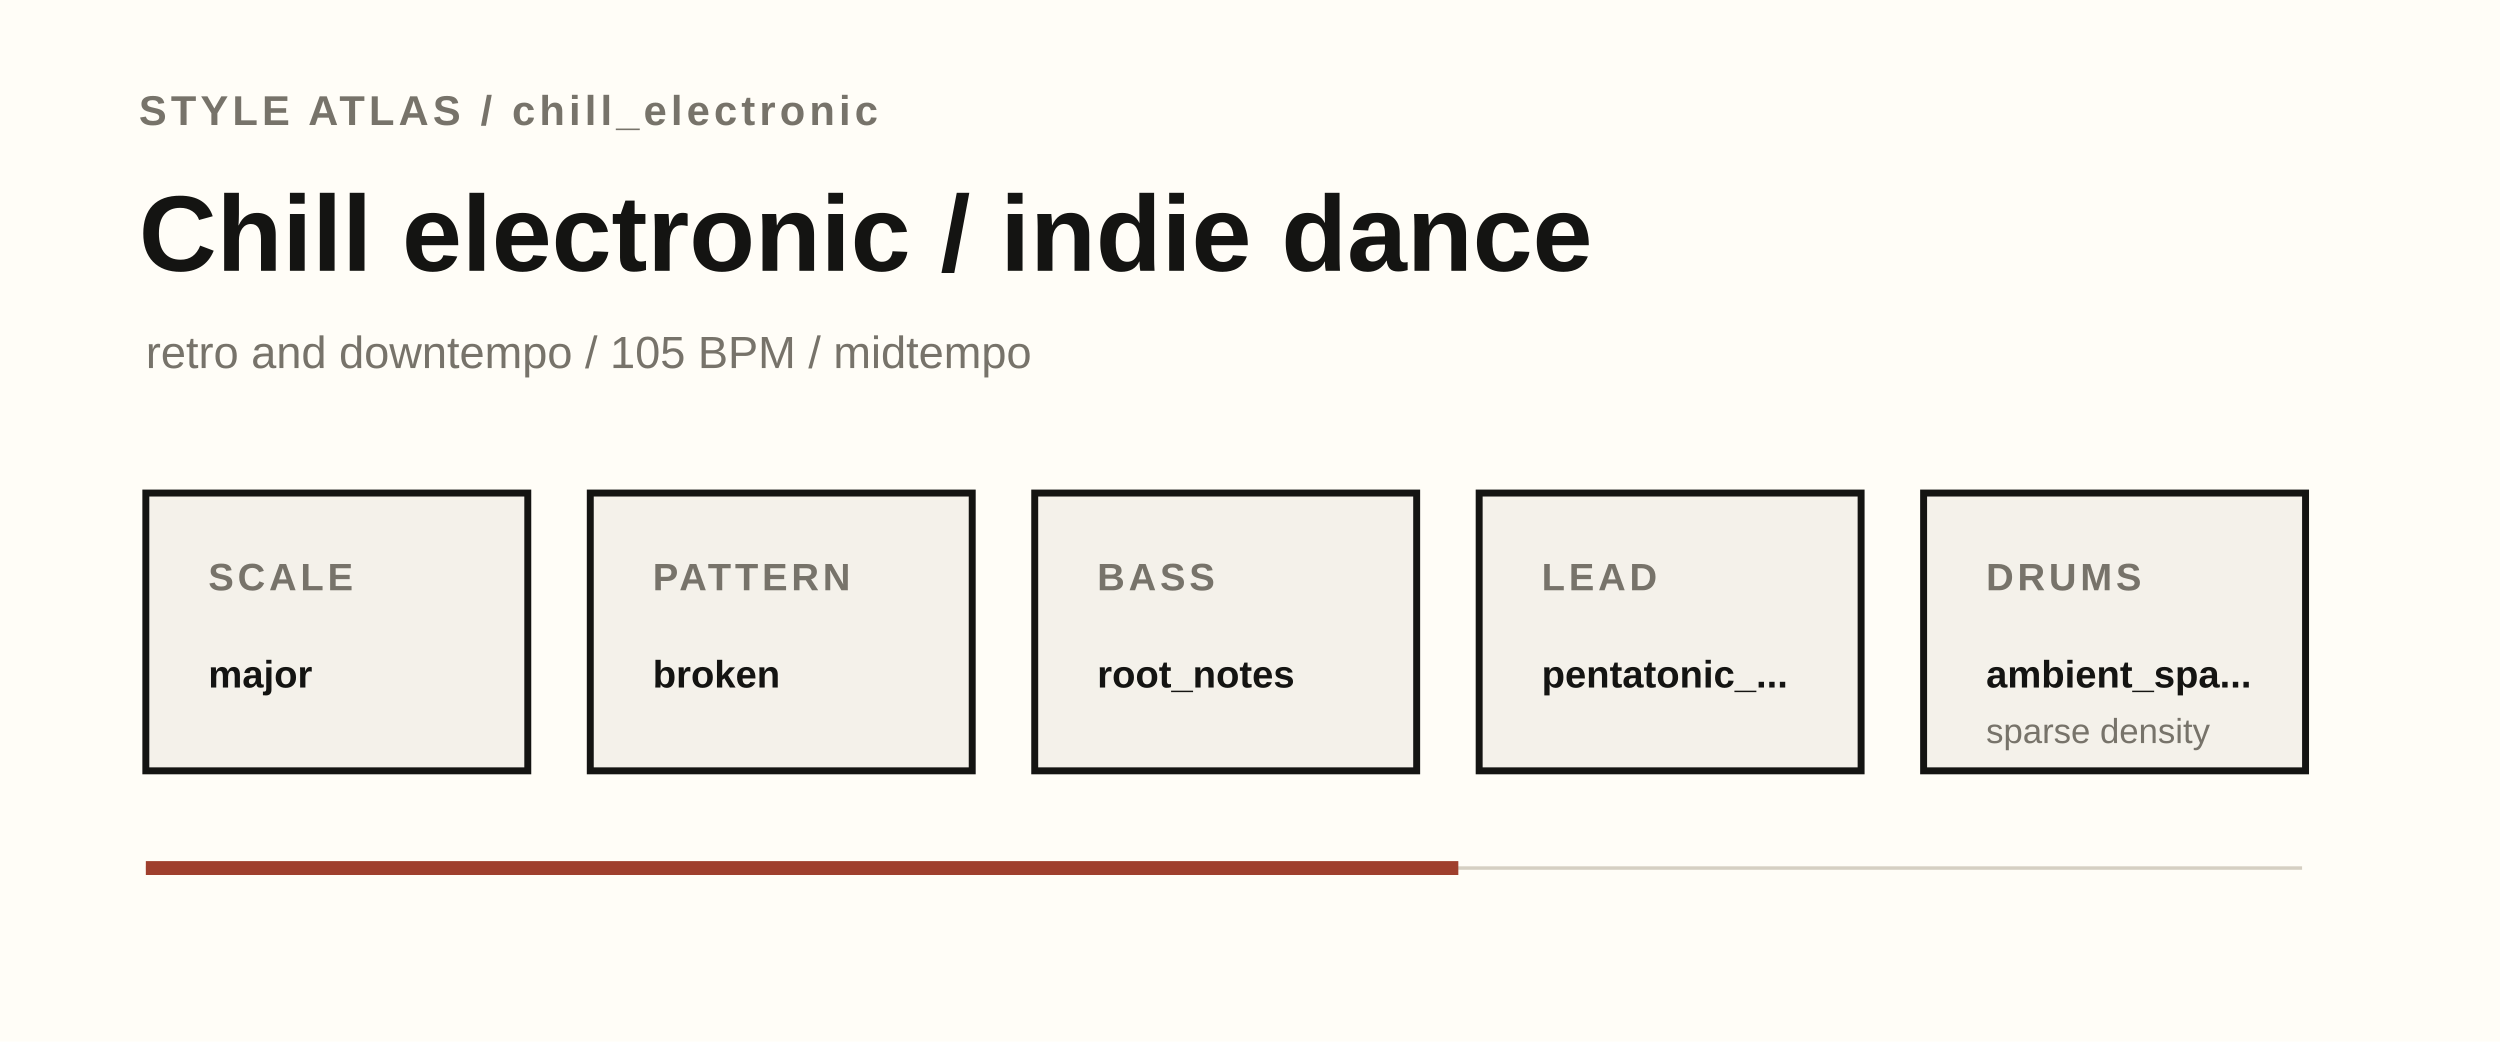
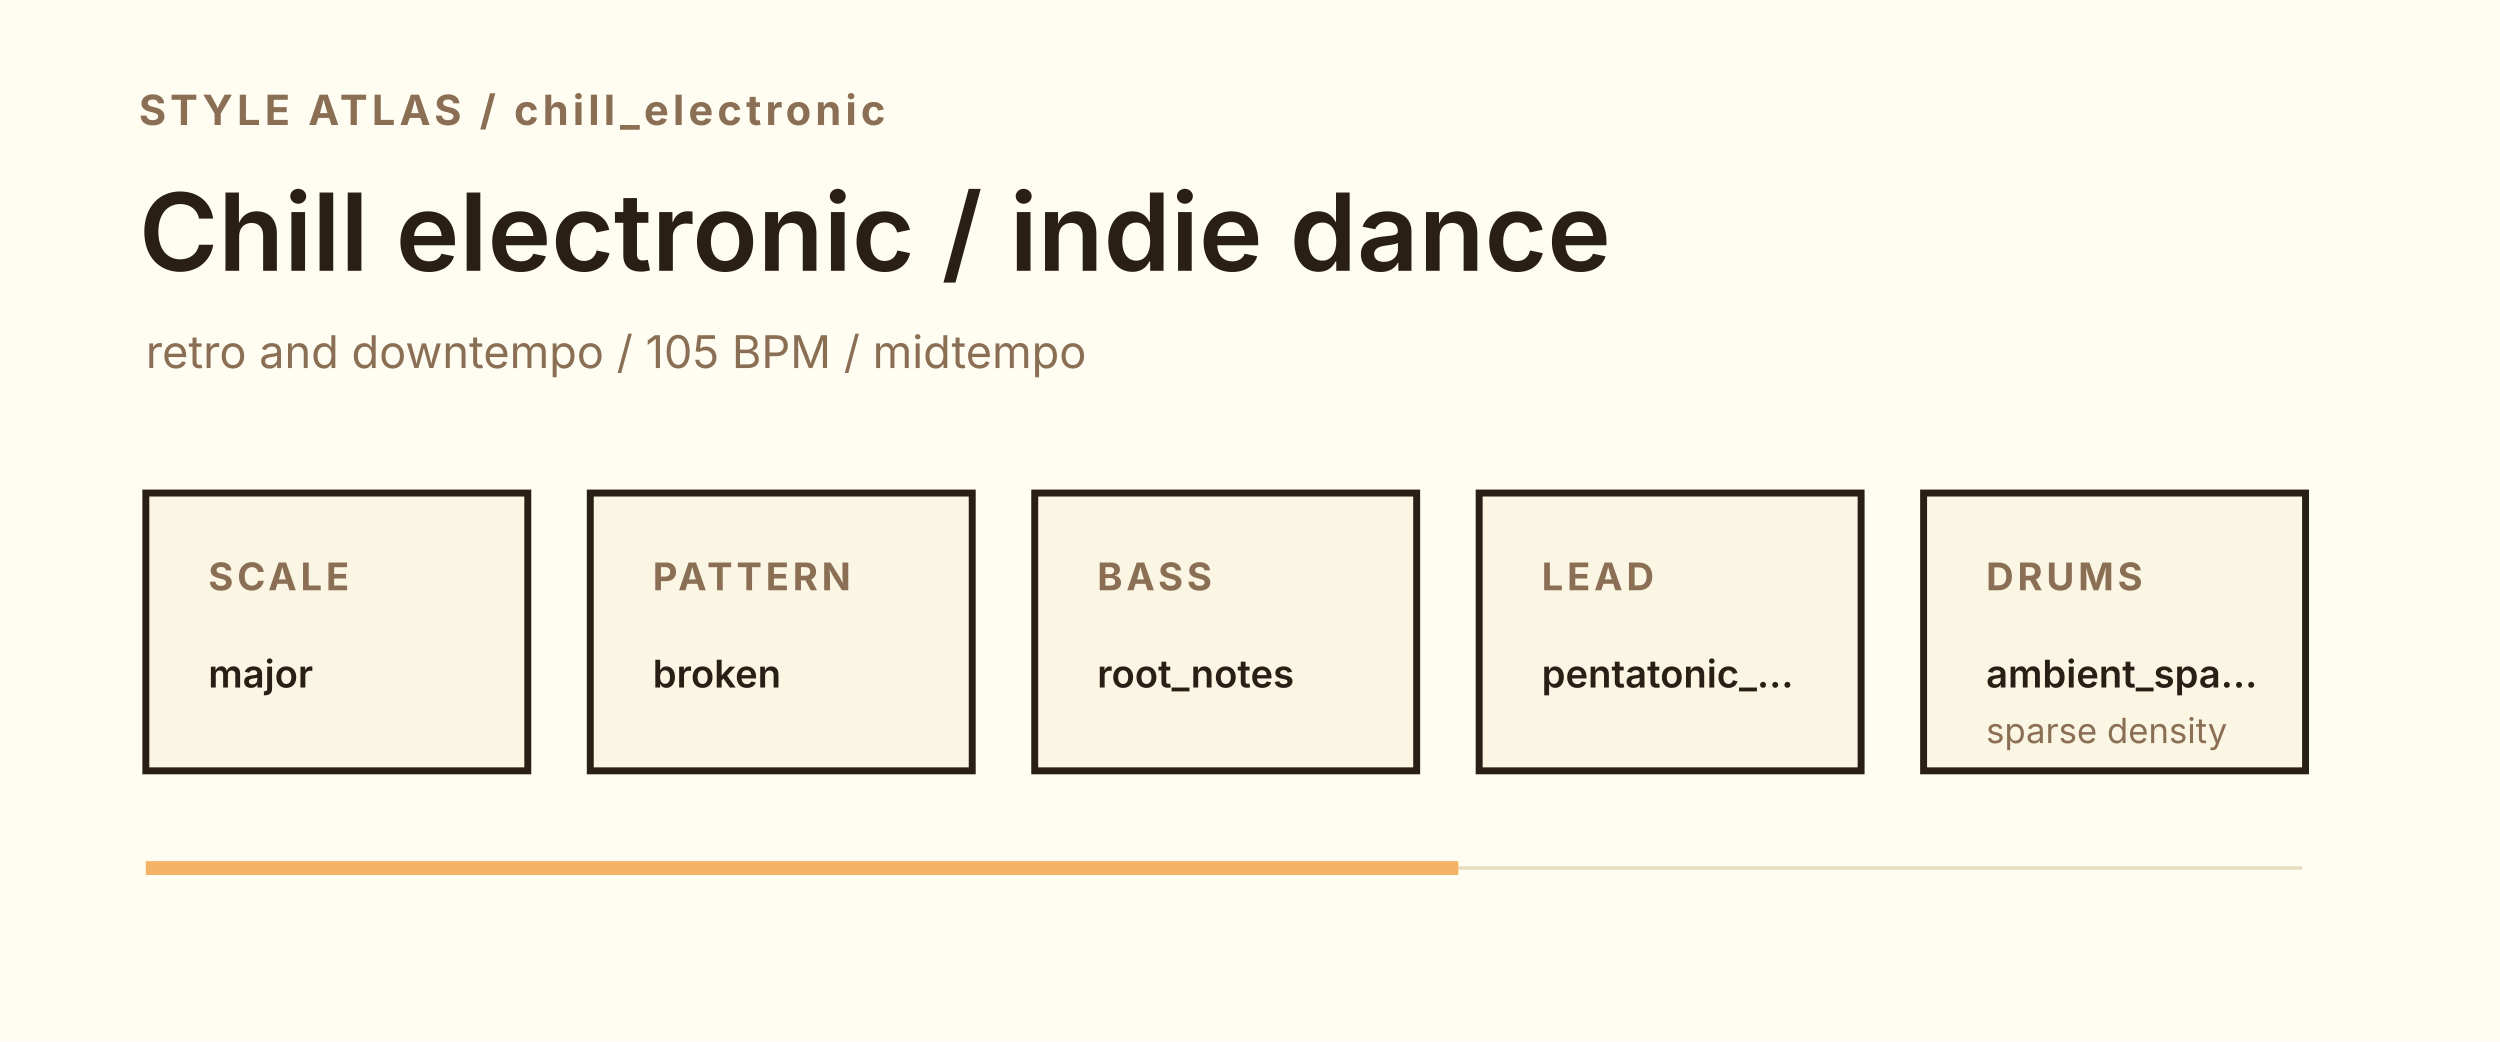
<svg xmlns="http://www.w3.org/2000/svg" viewBox="0 0 720 300" role="img" aria-labelledby="title desc">
-   <rect width="720" height="300" fill="#fffdf7" />
-   <text x="40" y="36" fill="#77736a" font-family="Avenir Next, Helvetica Neue, Arial, sans-serif" font-size="12" font-weight="700" letter-spacing="1.2">STYLE ATLAS / chill_electronic</text>
-   <text x="40" y="78" fill="#141412" font-family="Avenir Next, Helvetica Neue, Arial, sans-serif" font-size="31" font-weight="600">Chill electronic / indie dance</text>
-   <text x="42" y="106" fill="#77736a" font-family="Avenir Next, Helvetica Neue, Arial, sans-serif" font-size="13">retro and downtempo / 105 BPM / midtempo</text>
-   <g fill="#f4f1ea" stroke="#141412" stroke-width="2">
+   <rect width="720" height="300" fill="#fffdf2" />
+   <text x="40" y="36" fill="#8a6f55" font-family="Inter, 'Avenir Next', 'Neue Haas Grotesk Text', 'Helvetica Neue', ui-sans-serif, system-ui, -apple-system, BlinkMacSystemFont, 'Segoe UI', sans-serif" font-size="12" font-weight="700" letter-spacing="1.2">STYLE ATLAS / chill_electronic</text>
+   <text x="40" y="78" fill="#2a1f15" font-family="Inter, 'Avenir Next', 'Neue Haas Grotesk Text', 'Helvetica Neue', ui-sans-serif, system-ui, -apple-system, BlinkMacSystemFont, 'Segoe UI', sans-serif" font-size="31" font-weight="600">Chill electronic / indie dance</text>
+   <text x="42" y="106" fill="#8a6f55" font-family="Inter, 'Avenir Next', 'Neue Haas Grotesk Text', 'Helvetica Neue', ui-sans-serif, system-ui, -apple-system, BlinkMacSystemFont, 'Segoe UI', sans-serif" font-size="13">retro and downtempo / 105 BPM / midtempo</text>
+   <g fill="#fbf6e4" stroke="#2a1f15" stroke-width="2">
    <rect x="42" y="142" width="110" height="80" />
    <rect x="170" y="142" width="110" height="80" />
    <rect x="298" y="142" width="110" height="80" />
    <rect x="426" y="142" width="110" height="80" />
    <rect x="554" y="142" width="110" height="80" />
  </g>
-   <g font-family="Avenir Next, Helvetica Neue, Arial, sans-serif">
-     <g fill="#77736a" font-size="11" font-weight="700" letter-spacing="1.1">
+   <g font-family="Inter, 'Avenir Next', 'Neue Haas Grotesk Text', 'Helvetica Neue', ui-sans-serif, system-ui, -apple-system, BlinkMacSystemFont, 'Segoe UI', sans-serif">
+     <g fill="#8a6f55" font-size="11" font-weight="700" letter-spacing="1.1">
      <text x="60" y="170">SCALE</text>
      <text x="188" y="170">PATTERN</text>
      <text x="316" y="170">BASS</text>
      <text x="444" y="170">LEAD</text>
      <text x="572" y="170">DRUMS</text>
    </g>
-     <g fill="#141412" font-size="11" font-weight="600">
+     <g fill="#2a1f15" font-size="11" font-weight="600">
      <text x="60" y="198">major</text>
      <text x="188" y="198">broken</text>
      <text x="316" y="198">root_notes</text>
      <text x="444" y="198">pentatonic_...</text>
      <text x="572" y="198">ambient_spa...</text>
    </g>
-     <text x="572" y="214" fill="#77736a" font-size="10">sparse density</text>
+     <text x="572" y="214" fill="#8a6f55" font-size="10">sparse density</text>
  </g>
-   <path d="M42 250h621" stroke="#d5cfc2" stroke-width="1" />
-   <path d="M42 250h378" stroke="#9f3f2d" stroke-width="4" />
+   <path d="M42 250h621" stroke="#e8dcc0" stroke-width="1" />
+   <path d="M42 250h378" stroke="#f5b367" stroke-width="4" />
</svg>
